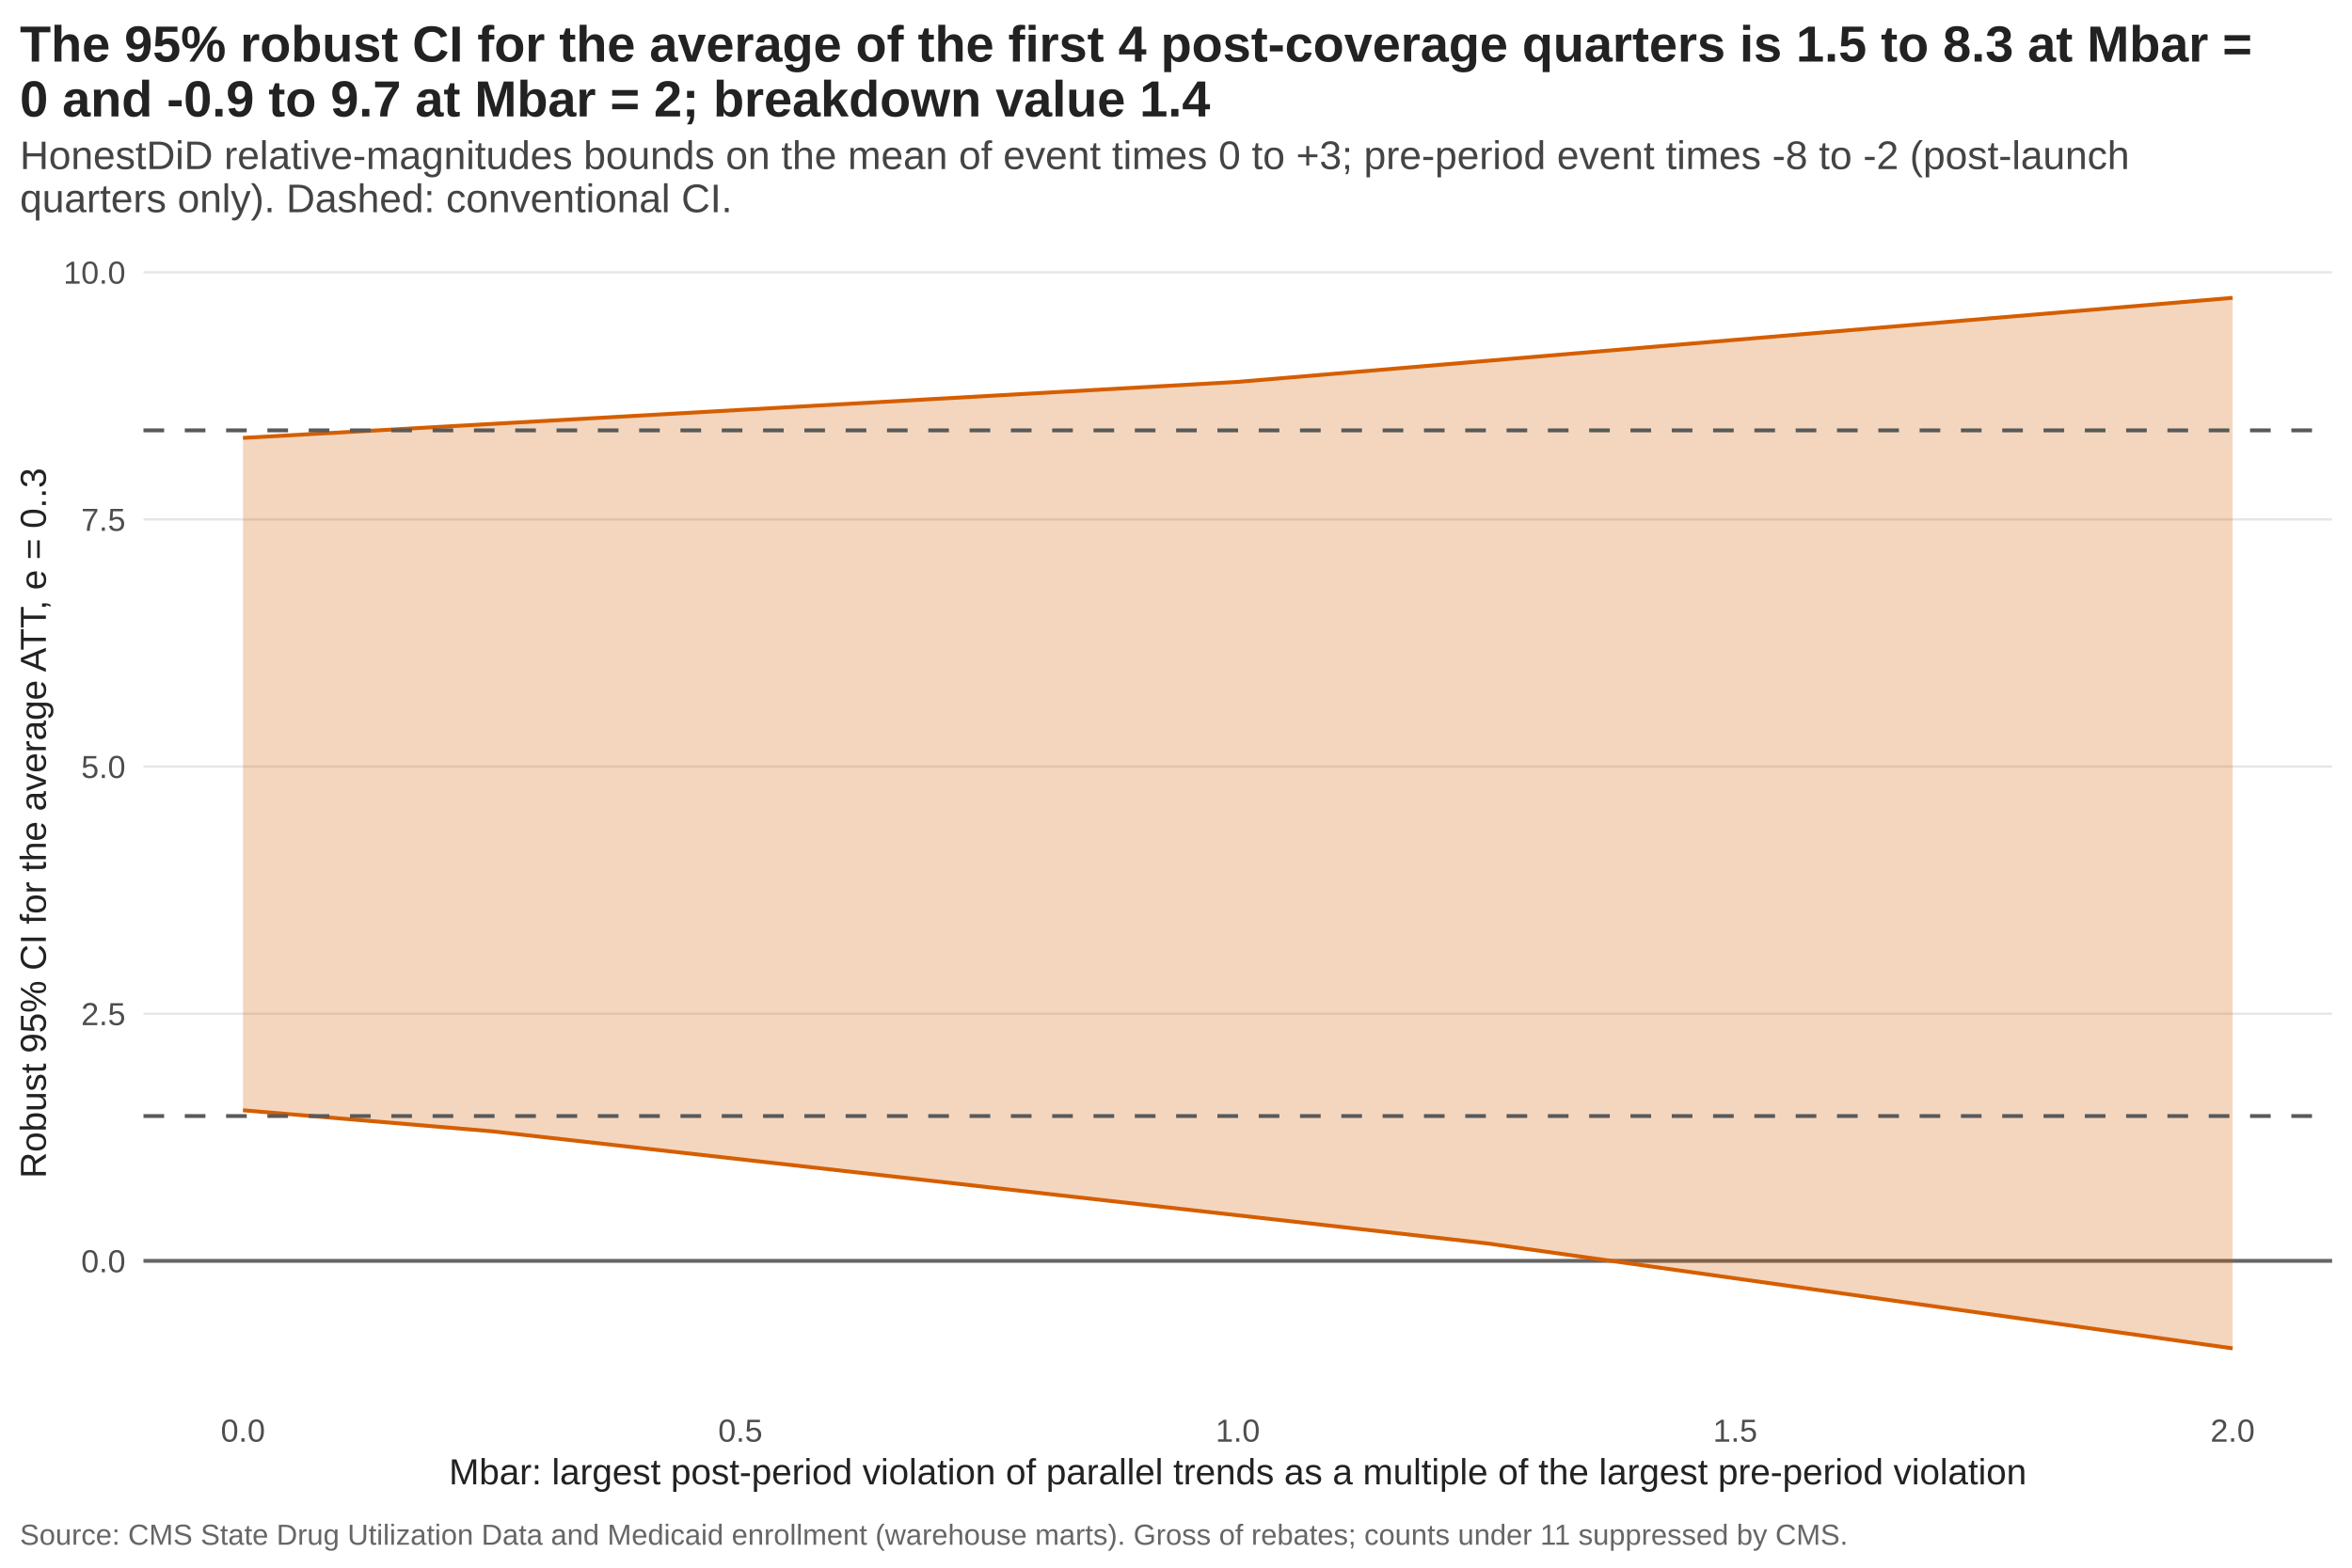
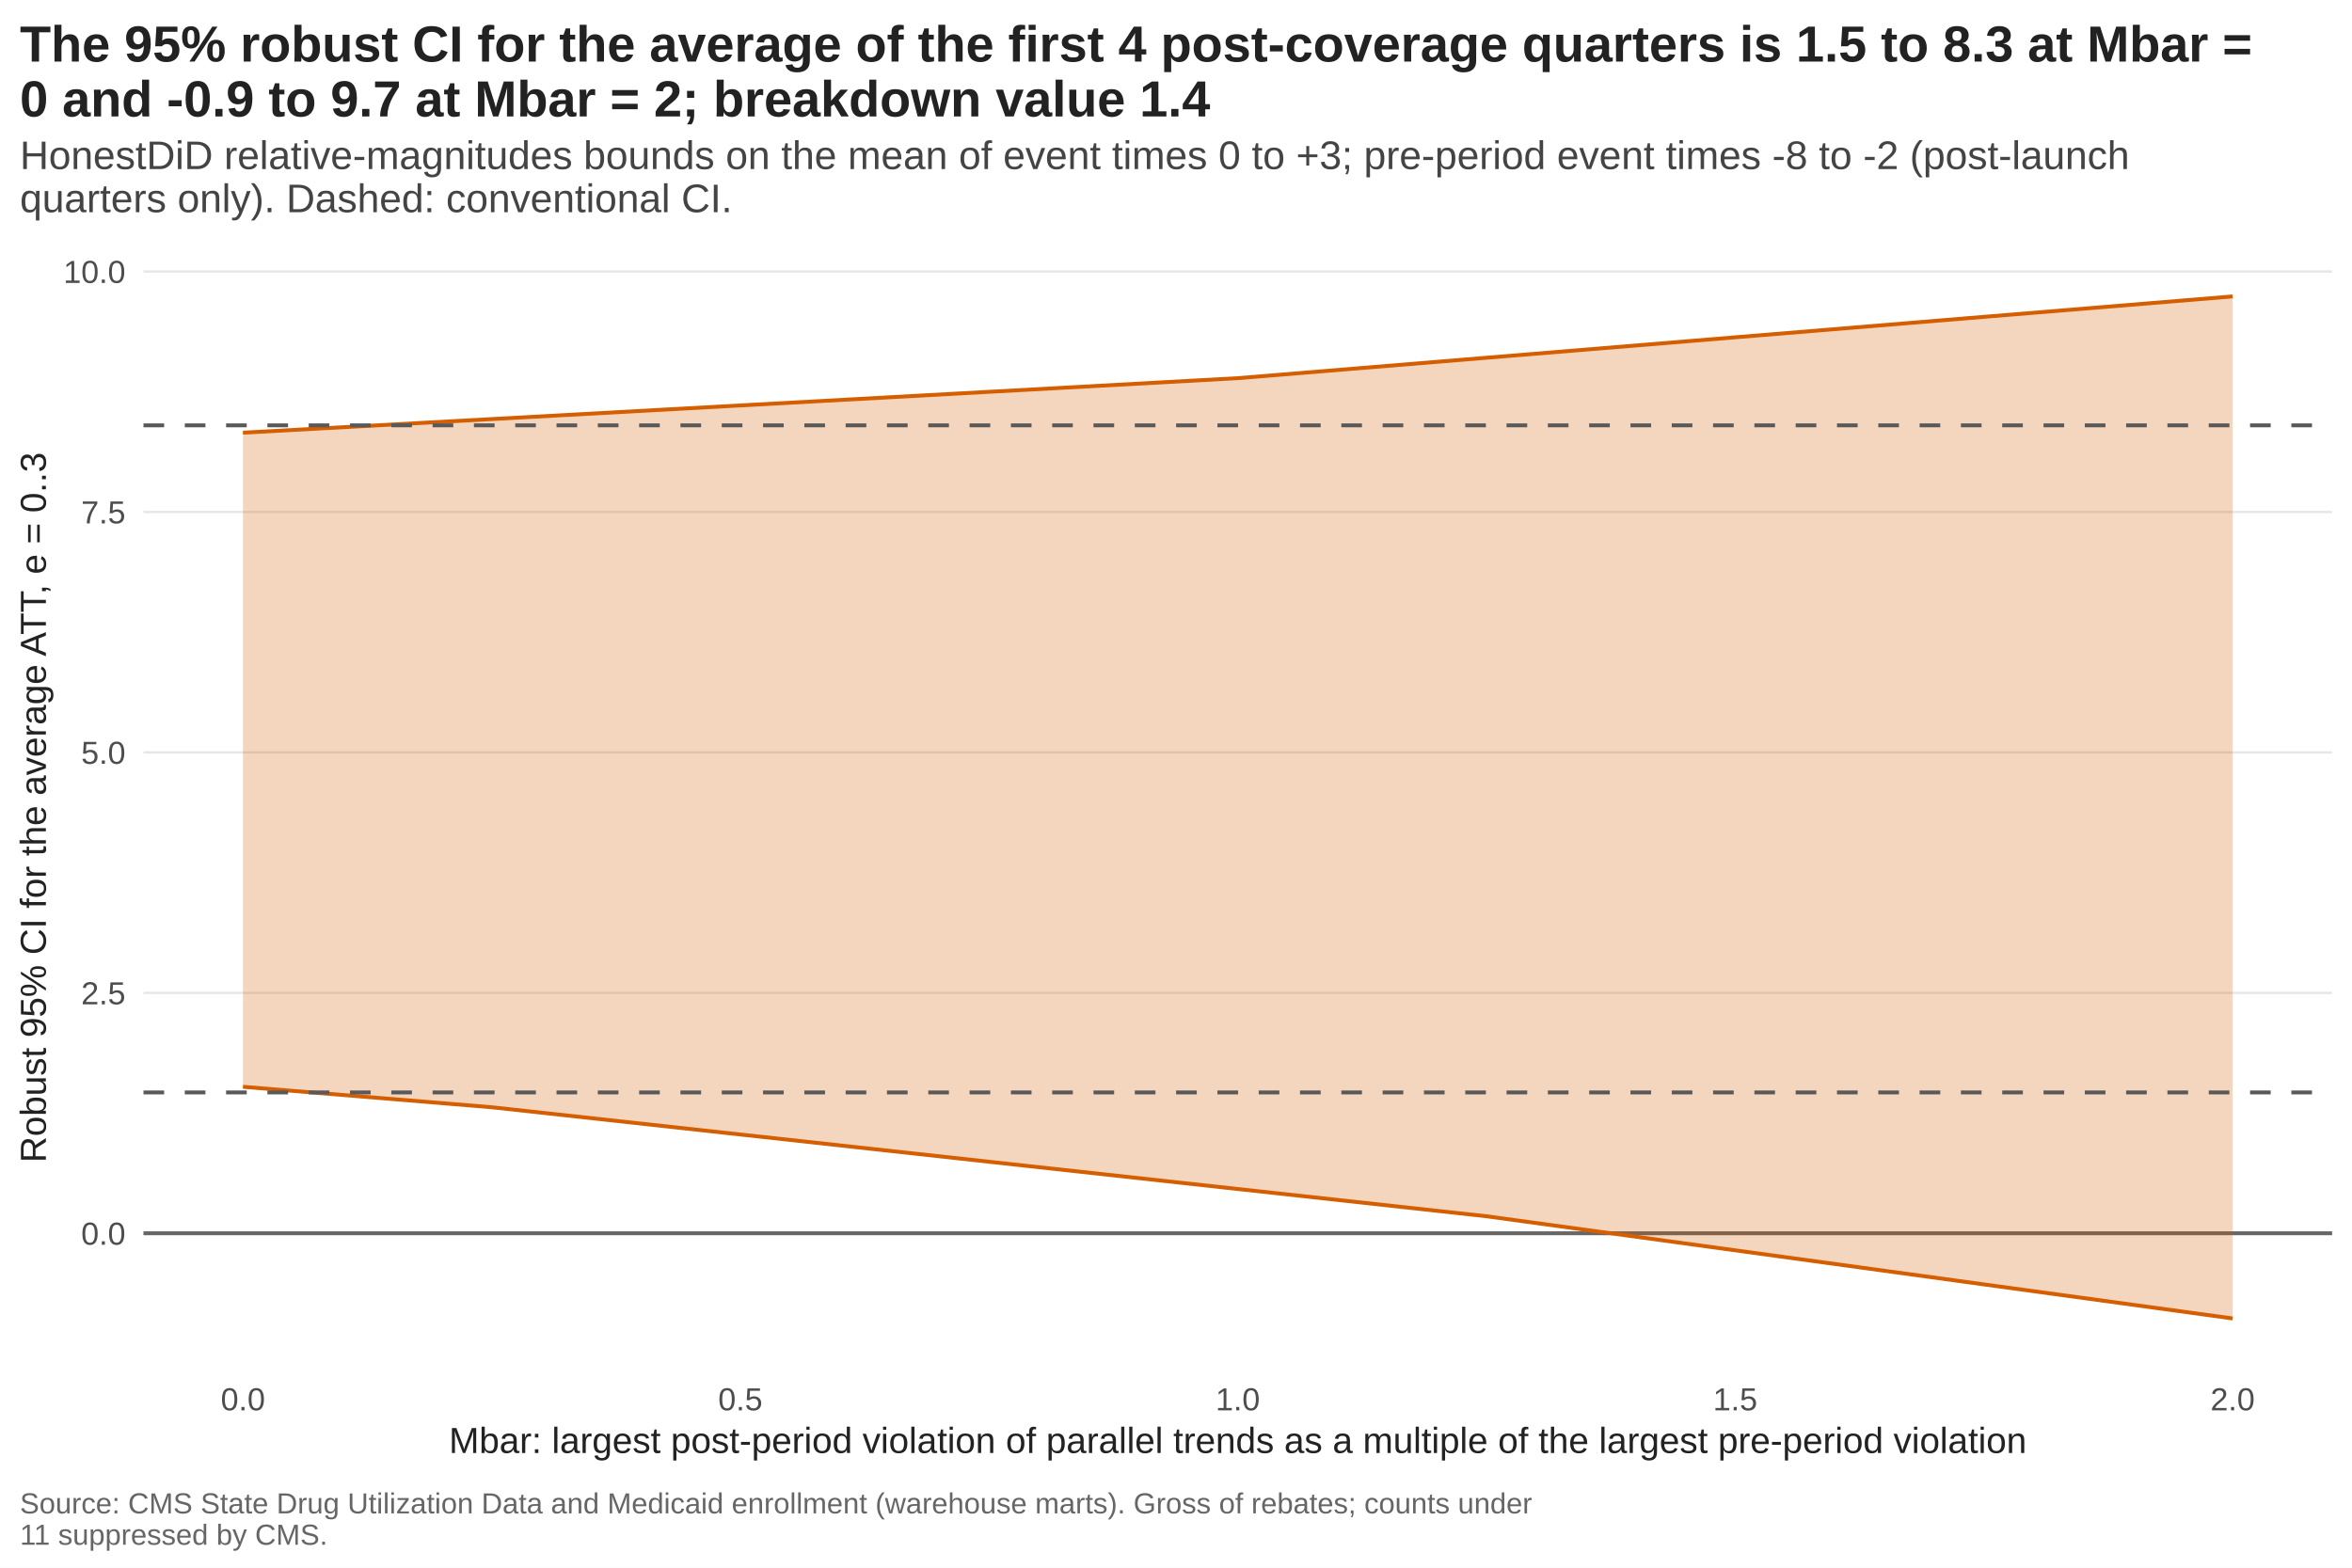
<svg xmlns="http://www.w3.org/2000/svg" width="648.00pt" height="432.00pt" viewBox="0 0 648.00 432.00">
  <g class="svglite">
    <defs>
      <style type="text/css">
    .svglite line, .svglite polyline, .svglite polygon, .svglite path, .svglite rect, .svglite circle {
      fill: none;
      stroke: #000000;
      stroke-linecap: round;
      stroke-linejoin: round;
      stroke-miterlimit: 10.00;
    }
    .svglite text {
      white-space: pre;
    }
    .svglite g.glyphgroup path {
      fill: inherit;
      stroke: none;
    }
  </style>
    </defs>
    <rect width="100%" height="100%" style="stroke: none; fill: #FFFFFF;" />
    <defs>
      <clipPath id="cpMC4wMHw2NDguMDB8MC4wMHw0MzIuMDA=">
        <rect x="0.00" y="0.00" width="648.00" height="432.00" />
      </clipPath>
    </defs>
    <g clip-path="url(#cpMC4wMHw2NDguMDB8MC4wMHw0MzIuMDA=)">
      <rect x="0.00" y="0" width="648.00" height="432.00" style="stroke-width: 1.07; stroke: none; fill: #FFFFFF;" />
    </g>
    <defs>
-       <clipPath id="cpMzkuNTN8NjQyLjUyfDY3LjYwfDM4Ni4wNQ==">
-         <rect x="39.53" y="67.60" width="602.99" height="318.45" />
+       <clipPath id="cpMzkuNTN8NjQyLjUyfDY3LjYwfDM3Ny40MQ==">
+         <rect x="39.53" y="67.60" width="602.99" height="309.81" />
      </clipPath>
    </defs>
-     <g clip-path="url(#cpMzkuNTN8NjQyLjUyfDY3LjYwfDM4Ni4wNQ==)">
-       <polyline points="39.53,347.45 642.52,347.45 " style="stroke-width: 0.64; stroke: #E6E6E6; stroke-linecap: butt;" />
-       <polyline points="39.53,279.34 642.52,279.34 " style="stroke-width: 0.64; stroke: #E6E6E6; stroke-linecap: butt;" />
-       <polyline points="39.53,211.24 642.52,211.24 " style="stroke-width: 0.64; stroke: #E6E6E6; stroke-linecap: butt;" />
-       <polyline points="39.53,143.13 642.52,143.13 " style="stroke-width: 0.64; stroke: #E6E6E6; stroke-linecap: butt;" />
-       <polyline points="39.53,75.03 642.52,75.03 " style="stroke-width: 0.64; stroke: #E6E6E6; stroke-linecap: butt;" />
-       <line x1="39.53" y1="347.45" x2="642.52" y2="347.45" style="stroke-width: 1.07; stroke: #666666; stroke-linecap: butt;" />
-       <polygon points="66.94,120.67 135.46,116.81 203.98,112.95 272.50,109.09 341.02,105.23 409.55,99.44 478.07,93.65 546.59,87.86 615.11,82.07 615.11,371.57 546.59,361.92 478.07,352.27 409.55,342.62 341.02,334.90 272.50,327.18 203.98,319.46 135.46,311.74 66.94,305.95 " style="stroke-width: 0.00; stroke: none; stroke-linecap: butt; fill: #D55E00; fill-opacity: 0.25;" />
-       <polyline points="66.94,120.67 135.46,116.81 203.98,112.95 272.50,109.09 341.02,105.23 409.55,99.44 478.07,93.65 546.59,87.86 615.11,82.07 " style="stroke-width: 1.07; stroke: none; stroke-linecap: butt;" />
-       <polyline points="615.11,371.57 546.59,361.92 478.07,352.27 409.55,342.62 341.02,334.90 272.50,327.18 203.98,319.46 135.46,311.74 66.94,305.95 " style="stroke-width: 1.07; stroke: none; stroke-linecap: butt;" />
-       <polyline points="66.94,305.95 135.46,311.74 203.98,319.46 272.50,327.18 341.02,334.90 409.55,342.62 478.07,352.27 546.59,361.92 615.11,371.57 " style="stroke-width: 1.07; stroke: #D55E00; stroke-linecap: butt;" />
-       <polyline points="66.94,120.67 135.46,116.81 203.98,112.95 272.50,109.09 341.02,105.23 409.55,99.44 478.07,93.65 546.59,87.86 615.11,82.07 " style="stroke-width: 1.07; stroke: #D55E00; stroke-linecap: butt;" />
-       <line x1="39.53" y1="307.54" x2="642.52" y2="307.54" style="stroke-width: 1.07; stroke: #595959; stroke-dasharray: 5.69,5.69; stroke-linecap: butt;" />
-       <line x1="39.53" y1="118.59" x2="642.52" y2="118.59" style="stroke-width: 1.07; stroke: #595959; stroke-dasharray: 5.69,5.69; stroke-linecap: butt;" />
+     <g clip-path="url(#cpMzkuNTN8NjQyLjUyfDY3LjYwfDM3Ny40MQ==)">
+       <polyline points="39.53,339.85 642.52,339.85 " style="stroke-width: 0.64; stroke: #E6E6E6; stroke-linecap: butt;" />
+       <polyline points="39.53,273.60 642.52,273.60 " style="stroke-width: 0.64; stroke: #E6E6E6; stroke-linecap: butt;" />
+       <polyline points="39.53,207.34 642.52,207.34 " style="stroke-width: 0.64; stroke: #E6E6E6; stroke-linecap: butt;" />
+       <polyline points="39.53,141.08 642.52,141.08 " style="stroke-width: 0.64; stroke: #E6E6E6; stroke-linecap: butt;" />
+       <polyline points="39.53,74.82 642.52,74.82 " style="stroke-width: 0.64; stroke: #E6E6E6; stroke-linecap: butt;" />
+       <line x1="39.53" y1="339.85" x2="642.52" y2="339.85" style="stroke-width: 1.07; stroke: #666666; stroke-linecap: butt;" />
+       <polygon points="66.94,119.23 135.46,115.48 203.98,111.72 272.50,107.97 341.02,104.21 409.55,98.58 478.07,92.95 546.59,87.31 615.11,81.68 615.11,363.32 546.59,353.94 478.07,344.55 409.55,335.16 341.02,327.65 272.50,320.14 203.98,312.63 135.46,305.12 66.94,299.48 " style="stroke-width: 0.00; stroke: none; stroke-linecap: butt; fill: #D55E00; fill-opacity: 0.25;" />
+       <polyline points="66.94,119.23 135.46,115.48 203.98,111.72 272.50,107.97 341.02,104.21 409.55,98.58 478.07,92.95 546.59,87.31 615.11,81.68 " style="stroke-width: 1.07; stroke: none; stroke-linecap: butt;" />
+       <polyline points="615.11,363.32 546.59,353.94 478.07,344.55 409.55,335.16 341.02,327.65 272.50,320.14 203.98,312.63 135.46,305.12 66.94,299.48 " style="stroke-width: 1.07; stroke: none; stroke-linecap: butt;" />
+       <polyline points="66.94,299.48 135.46,305.12 203.98,312.63 272.50,320.14 341.02,327.65 409.55,335.16 478.07,344.55 546.59,353.94 615.11,363.32 " style="stroke-width: 1.07; stroke: #D55E00; stroke-linecap: butt;" />
+       <polyline points="66.94,119.23 135.46,115.48 203.98,111.72 272.50,107.97 341.02,104.21 409.55,98.58 478.07,92.95 546.59,87.31 615.11,81.68 " style="stroke-width: 1.07; stroke: #D55E00; stroke-linecap: butt;" />
+       <line x1="39.53" y1="301.03" x2="642.52" y2="301.03" style="stroke-width: 1.07; stroke: #595959; stroke-dasharray: 5.69,5.69; stroke-linecap: butt;" />
+       <line x1="39.53" y1="117.21" x2="642.52" y2="117.21" style="stroke-width: 1.07; stroke: #595959; stroke-dasharray: 5.69,5.69; stroke-linecap: butt;" />
    </g>
    <g clip-path="url(#cpMC4wMHw2NDguMDB8MC4wMHw0MzIuMDA=)">
-       <text x="34.59" y="350.60" text-anchor="end" style="font-size: 8.80px;fill: #4D4D4D; font-family: &quot;Arial&quot;;" textLength="12.22px" lengthAdjust="spacingAndGlyphs">0.0</text>
-       <text x="34.59" y="282.49" text-anchor="end" style="font-size: 8.80px;fill: #4D4D4D; font-family: &quot;Arial&quot;;" textLength="12.22px" lengthAdjust="spacingAndGlyphs">2.5</text>
-       <text x="34.59" y="214.39" text-anchor="end" style="font-size: 8.80px;fill: #4D4D4D; font-family: &quot;Arial&quot;;" textLength="12.22px" lengthAdjust="spacingAndGlyphs">5.0</text>
-       <text x="34.59" y="146.28" text-anchor="end" style="font-size: 8.80px;fill: #4D4D4D; font-family: &quot;Arial&quot;;" textLength="12.22px" lengthAdjust="spacingAndGlyphs">7.5</text>
-       <text x="34.59" y="78.18" text-anchor="end" style="font-size: 8.80px;fill: #4D4D4D; font-family: &quot;Arial&quot;;" textLength="17.11px" lengthAdjust="spacingAndGlyphs">10.0</text>
-       <text x="66.94" y="397.28" text-anchor="middle" style="font-size: 8.80px;fill: #4D4D4D; font-family: &quot;Arial&quot;;" textLength="12.22px" lengthAdjust="spacingAndGlyphs">0.0</text>
-       <text x="203.98" y="397.28" text-anchor="middle" style="font-size: 8.80px;fill: #4D4D4D; font-family: &quot;Arial&quot;;" textLength="12.22px" lengthAdjust="spacingAndGlyphs">0.5</text>
-       <text x="341.02" y="397.28" text-anchor="middle" style="font-size: 8.80px;fill: #4D4D4D; font-family: &quot;Arial&quot;;" textLength="12.22px" lengthAdjust="spacingAndGlyphs">1.0</text>
-       <text x="478.07" y="397.28" text-anchor="middle" style="font-size: 8.80px;fill: #4D4D4D; font-family: &quot;Arial&quot;;" textLength="12.22px" lengthAdjust="spacingAndGlyphs">1.5</text>
-       <text x="615.11" y="397.28" text-anchor="middle" style="font-size: 8.80px;fill: #4D4D4D; font-family: &quot;Arial&quot;;" textLength="12.22px" lengthAdjust="spacingAndGlyphs">2.0</text>
-       <text x="341.02" y="409.03" text-anchor="middle" style="font-size: 10.00px;fill: #222222; font-family: &quot;Arial&quot;;" textLength="434.72px" lengthAdjust="spacingAndGlyphs">Mbar: largest post-period violation of parallel trends as a multiple of the largest pre-period violation</text>
-       <text transform="translate(12.64,226.82) rotate(-90)" text-anchor="middle" style="font-size: 10.00px;fill: #222222; font-family: &quot;Arial&quot;;" textLength="195.83px" lengthAdjust="spacingAndGlyphs">Robust 95% CI for the average ATT, e = 0..3</text>
+       <text x="34.59" y="343.00" text-anchor="end" style="font-size: 8.80px;fill: #4D4D4D; font-family: &quot;Arial&quot;;" textLength="12.22px" lengthAdjust="spacingAndGlyphs">0.0</text>
+       <text x="34.59" y="276.75" text-anchor="end" style="font-size: 8.80px;fill: #4D4D4D; font-family: &quot;Arial&quot;;" textLength="12.22px" lengthAdjust="spacingAndGlyphs">2.5</text>
+       <text x="34.59" y="210.49" text-anchor="end" style="font-size: 8.80px;fill: #4D4D4D; font-family: &quot;Arial&quot;;" textLength="12.22px" lengthAdjust="spacingAndGlyphs">5.0</text>
+       <text x="34.59" y="144.23" text-anchor="end" style="font-size: 8.80px;fill: #4D4D4D; font-family: &quot;Arial&quot;;" textLength="12.22px" lengthAdjust="spacingAndGlyphs">7.5</text>
+       <text x="34.59" y="77.97" text-anchor="end" style="font-size: 8.80px;fill: #4D4D4D; font-family: &quot;Arial&quot;;" textLength="17.11px" lengthAdjust="spacingAndGlyphs">10.0</text>
+       <text x="66.94" y="388.64" text-anchor="middle" style="font-size: 8.80px;fill: #4D4D4D; font-family: &quot;Arial&quot;;" textLength="12.22px" lengthAdjust="spacingAndGlyphs">0.0</text>
+       <text x="203.98" y="388.64" text-anchor="middle" style="font-size: 8.80px;fill: #4D4D4D; font-family: &quot;Arial&quot;;" textLength="12.22px" lengthAdjust="spacingAndGlyphs">0.5</text>
+       <text x="341.02" y="388.64" text-anchor="middle" style="font-size: 8.80px;fill: #4D4D4D; font-family: &quot;Arial&quot;;" textLength="12.22px" lengthAdjust="spacingAndGlyphs">1.0</text>
+       <text x="478.07" y="388.64" text-anchor="middle" style="font-size: 8.80px;fill: #4D4D4D; font-family: &quot;Arial&quot;;" textLength="12.22px" lengthAdjust="spacingAndGlyphs">1.5</text>
+       <text x="615.11" y="388.64" text-anchor="middle" style="font-size: 8.80px;fill: #4D4D4D; font-family: &quot;Arial&quot;;" textLength="12.22px" lengthAdjust="spacingAndGlyphs">2.0</text>
+       <text x="341.02" y="400.39" text-anchor="middle" style="font-size: 10.00px;fill: #222222; font-family: &quot;Arial&quot;;" textLength="434.72px" lengthAdjust="spacingAndGlyphs">Mbar: largest post-period violation of parallel trends as a multiple of the largest pre-period violation</text>
+       <text transform="translate(12.64,222.50) rotate(-90)" text-anchor="middle" style="font-size: 10.00px;fill: #222222; font-family: &quot;Arial&quot;;" textLength="195.83px" lengthAdjust="spacingAndGlyphs">Robust 95% CI for the average ATT, e = 0..3</text>
      <text x="5.48" y="46.59" style="font-size: 11.00px;fill: #444444; font-family: &quot;Arial&quot;;" textLength="581.58px" lengthAdjust="spacingAndGlyphs">HonestDiD relative-magnitudes bounds on the mean of event times 0 to +3; pre-period event times -8 to -2 (post-launch</text>
      <text x="5.48" y="58.47" style="font-size: 11.00px;fill: #444444; font-family: &quot;Arial&quot;;" textLength="196.41px" lengthAdjust="spacingAndGlyphs">quarters only). Dashed: conventional CI.</text>
      <text x="5.48" y="16.97" style="font-size: 14.00px; font-weight: bold;fill: #222222; font-family: &quot;Arial&quot;;" textLength="614.77px" lengthAdjust="spacingAndGlyphs">The 95% robust CI for the average of the first 4 post-coverage quarters is 1.5 to 8.3 at Mbar =</text>
      <text x="5.48" y="32.09" style="font-size: 14.00px; font-weight: bold;fill: #222222; font-family: &quot;Arial&quot;;" textLength="327.81px" lengthAdjust="spacingAndGlyphs">0 and -0.9 to 9.7 at Mbar = 2; breakdown value 1.4</text>
-       <text x="5.48" y="425.68" style="font-size: 8.00px;fill: #666666; font-family: &quot;Arial&quot;;" textLength="503.92px" lengthAdjust="spacingAndGlyphs">Source: CMS State Drug Utilization Data and Medicaid enrollment (warehouse marts). Gross of rebates; counts under 11 suppressed by CMS.</text>
+       <text x="5.48" y="417.04" style="font-size: 8.00px;fill: #666666; font-family: &quot;Arial&quot;;" textLength="416.88px" lengthAdjust="spacingAndGlyphs">Source: CMS State Drug Utilization Data and Medicaid enrollment (warehouse marts). Gross of rebates; counts under</text>
+       <text x="5.48" y="425.68" style="font-size: 8.00px;fill: #666666; font-family: &quot;Arial&quot;;" textLength="84.83px" lengthAdjust="spacingAndGlyphs">11 suppressed by CMS.</text>
    </g>
  </g>
</svg>
